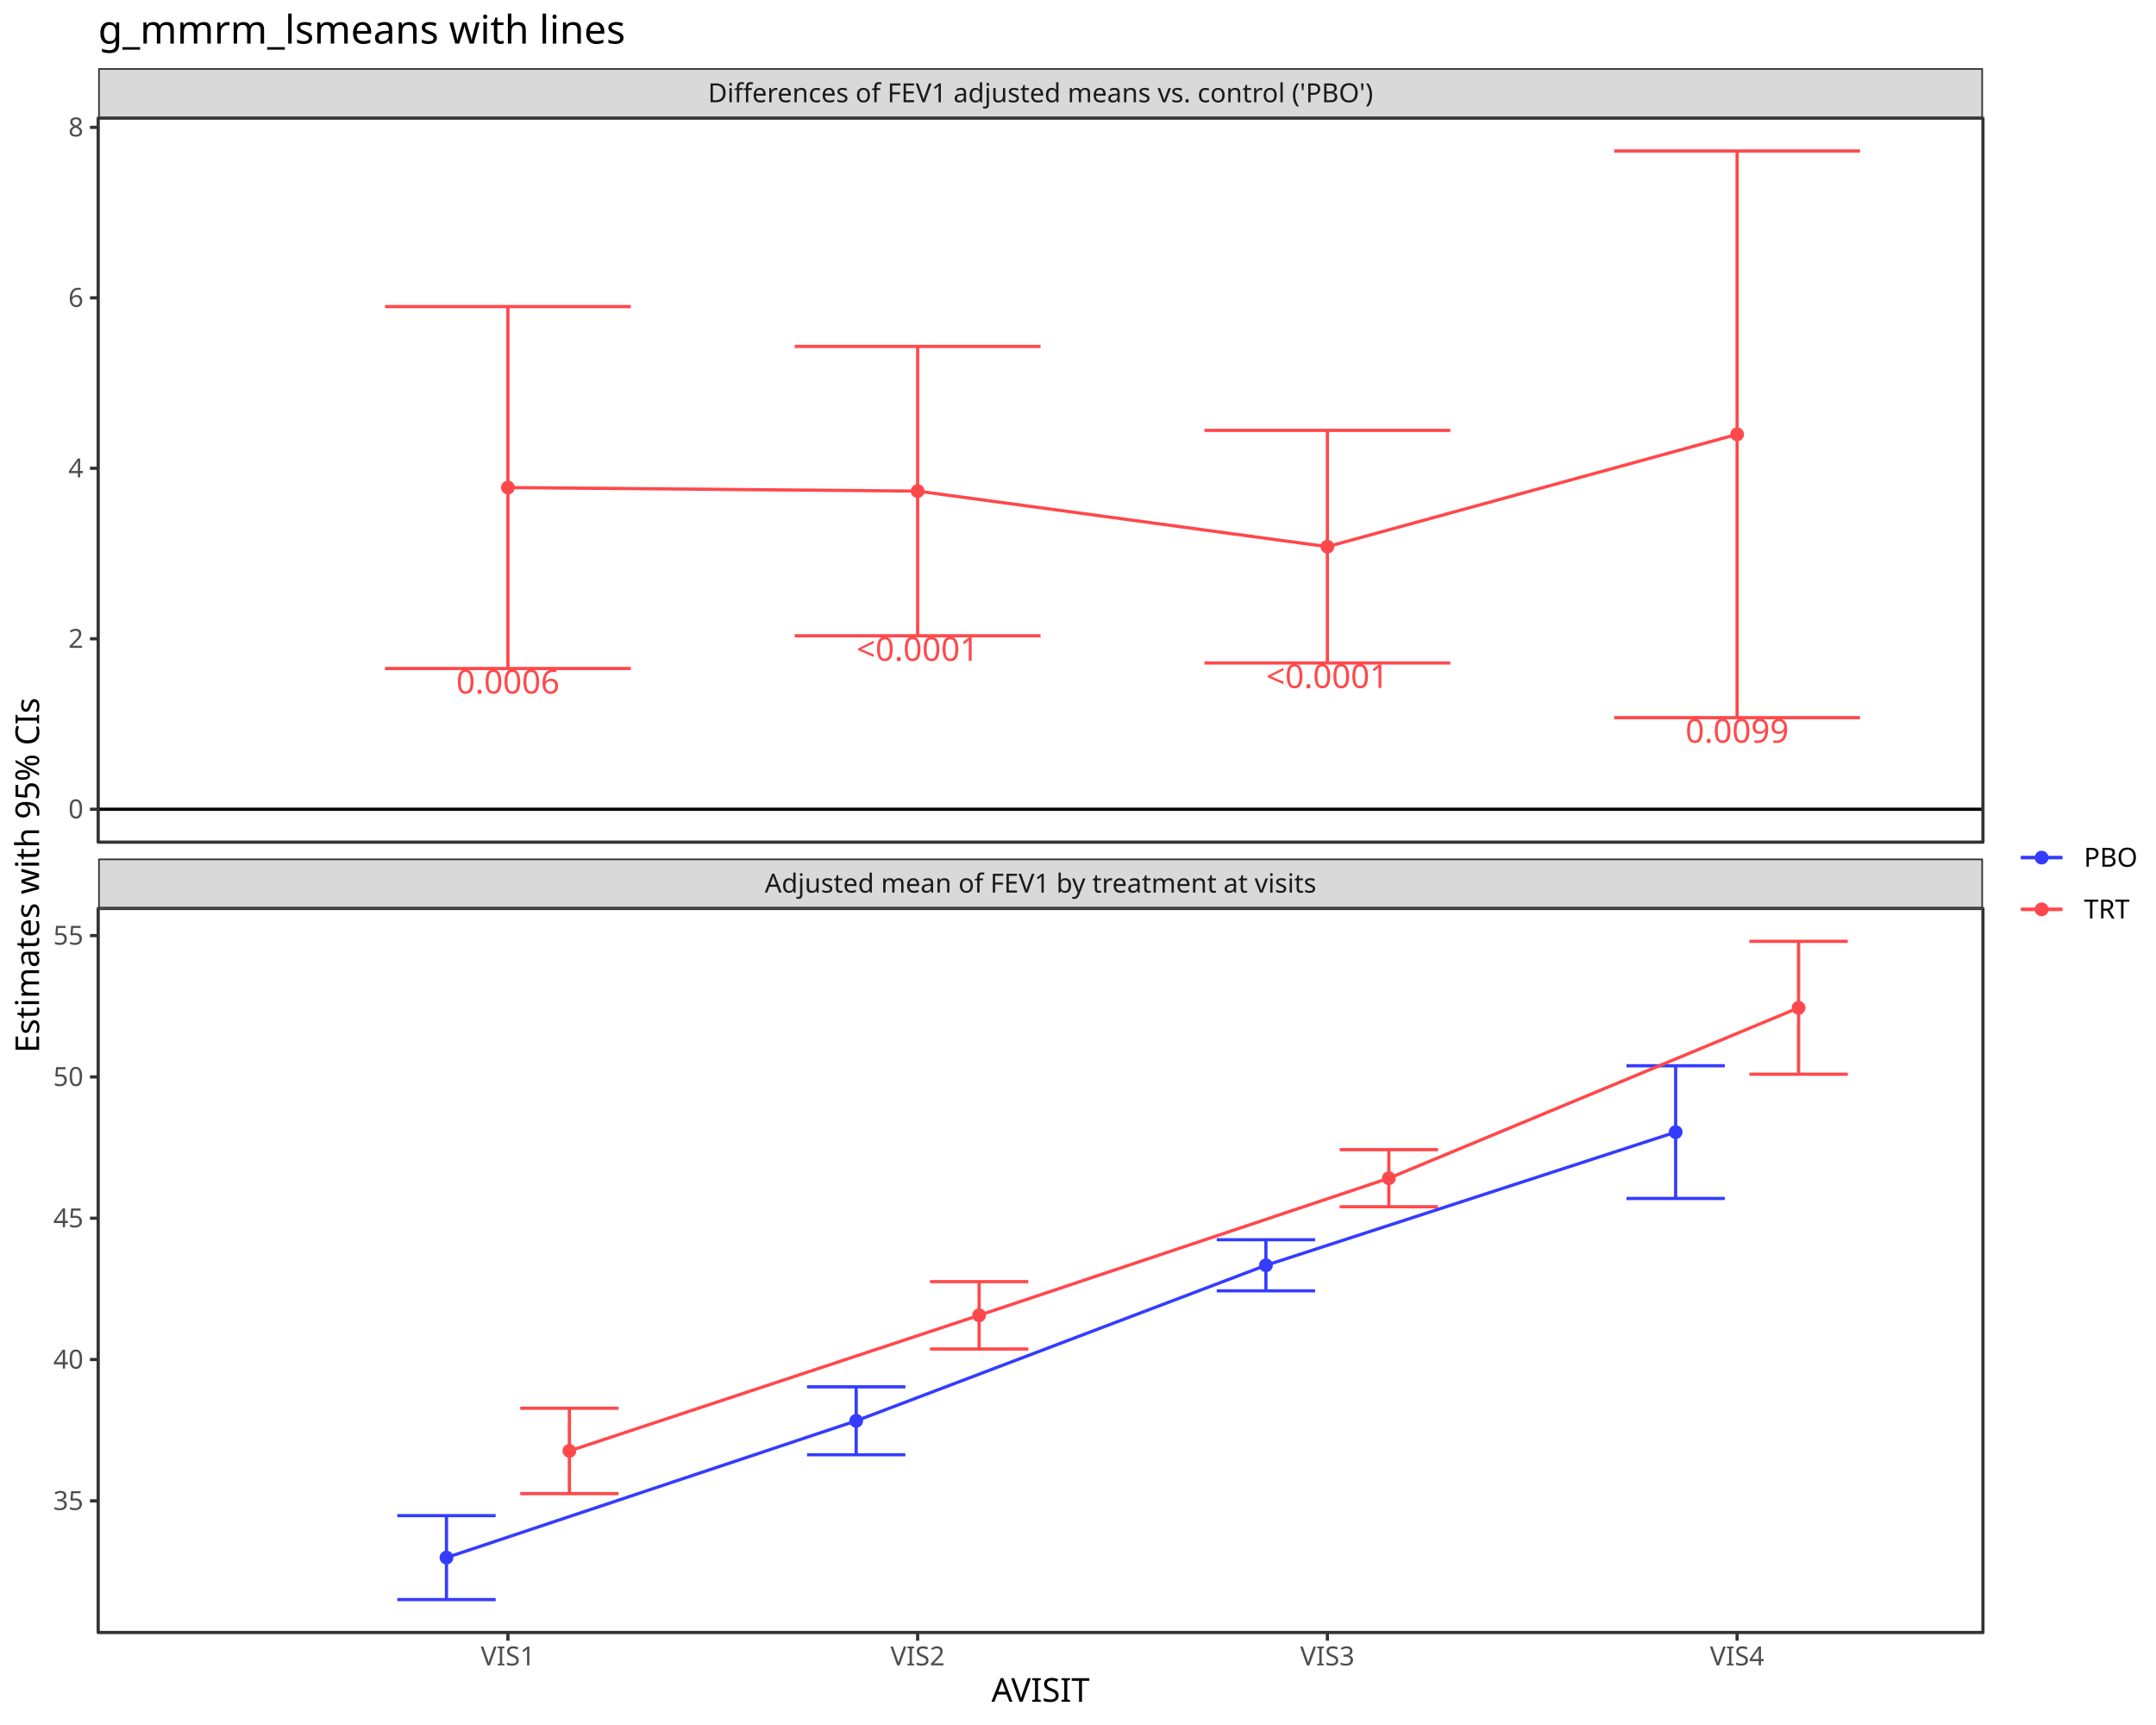
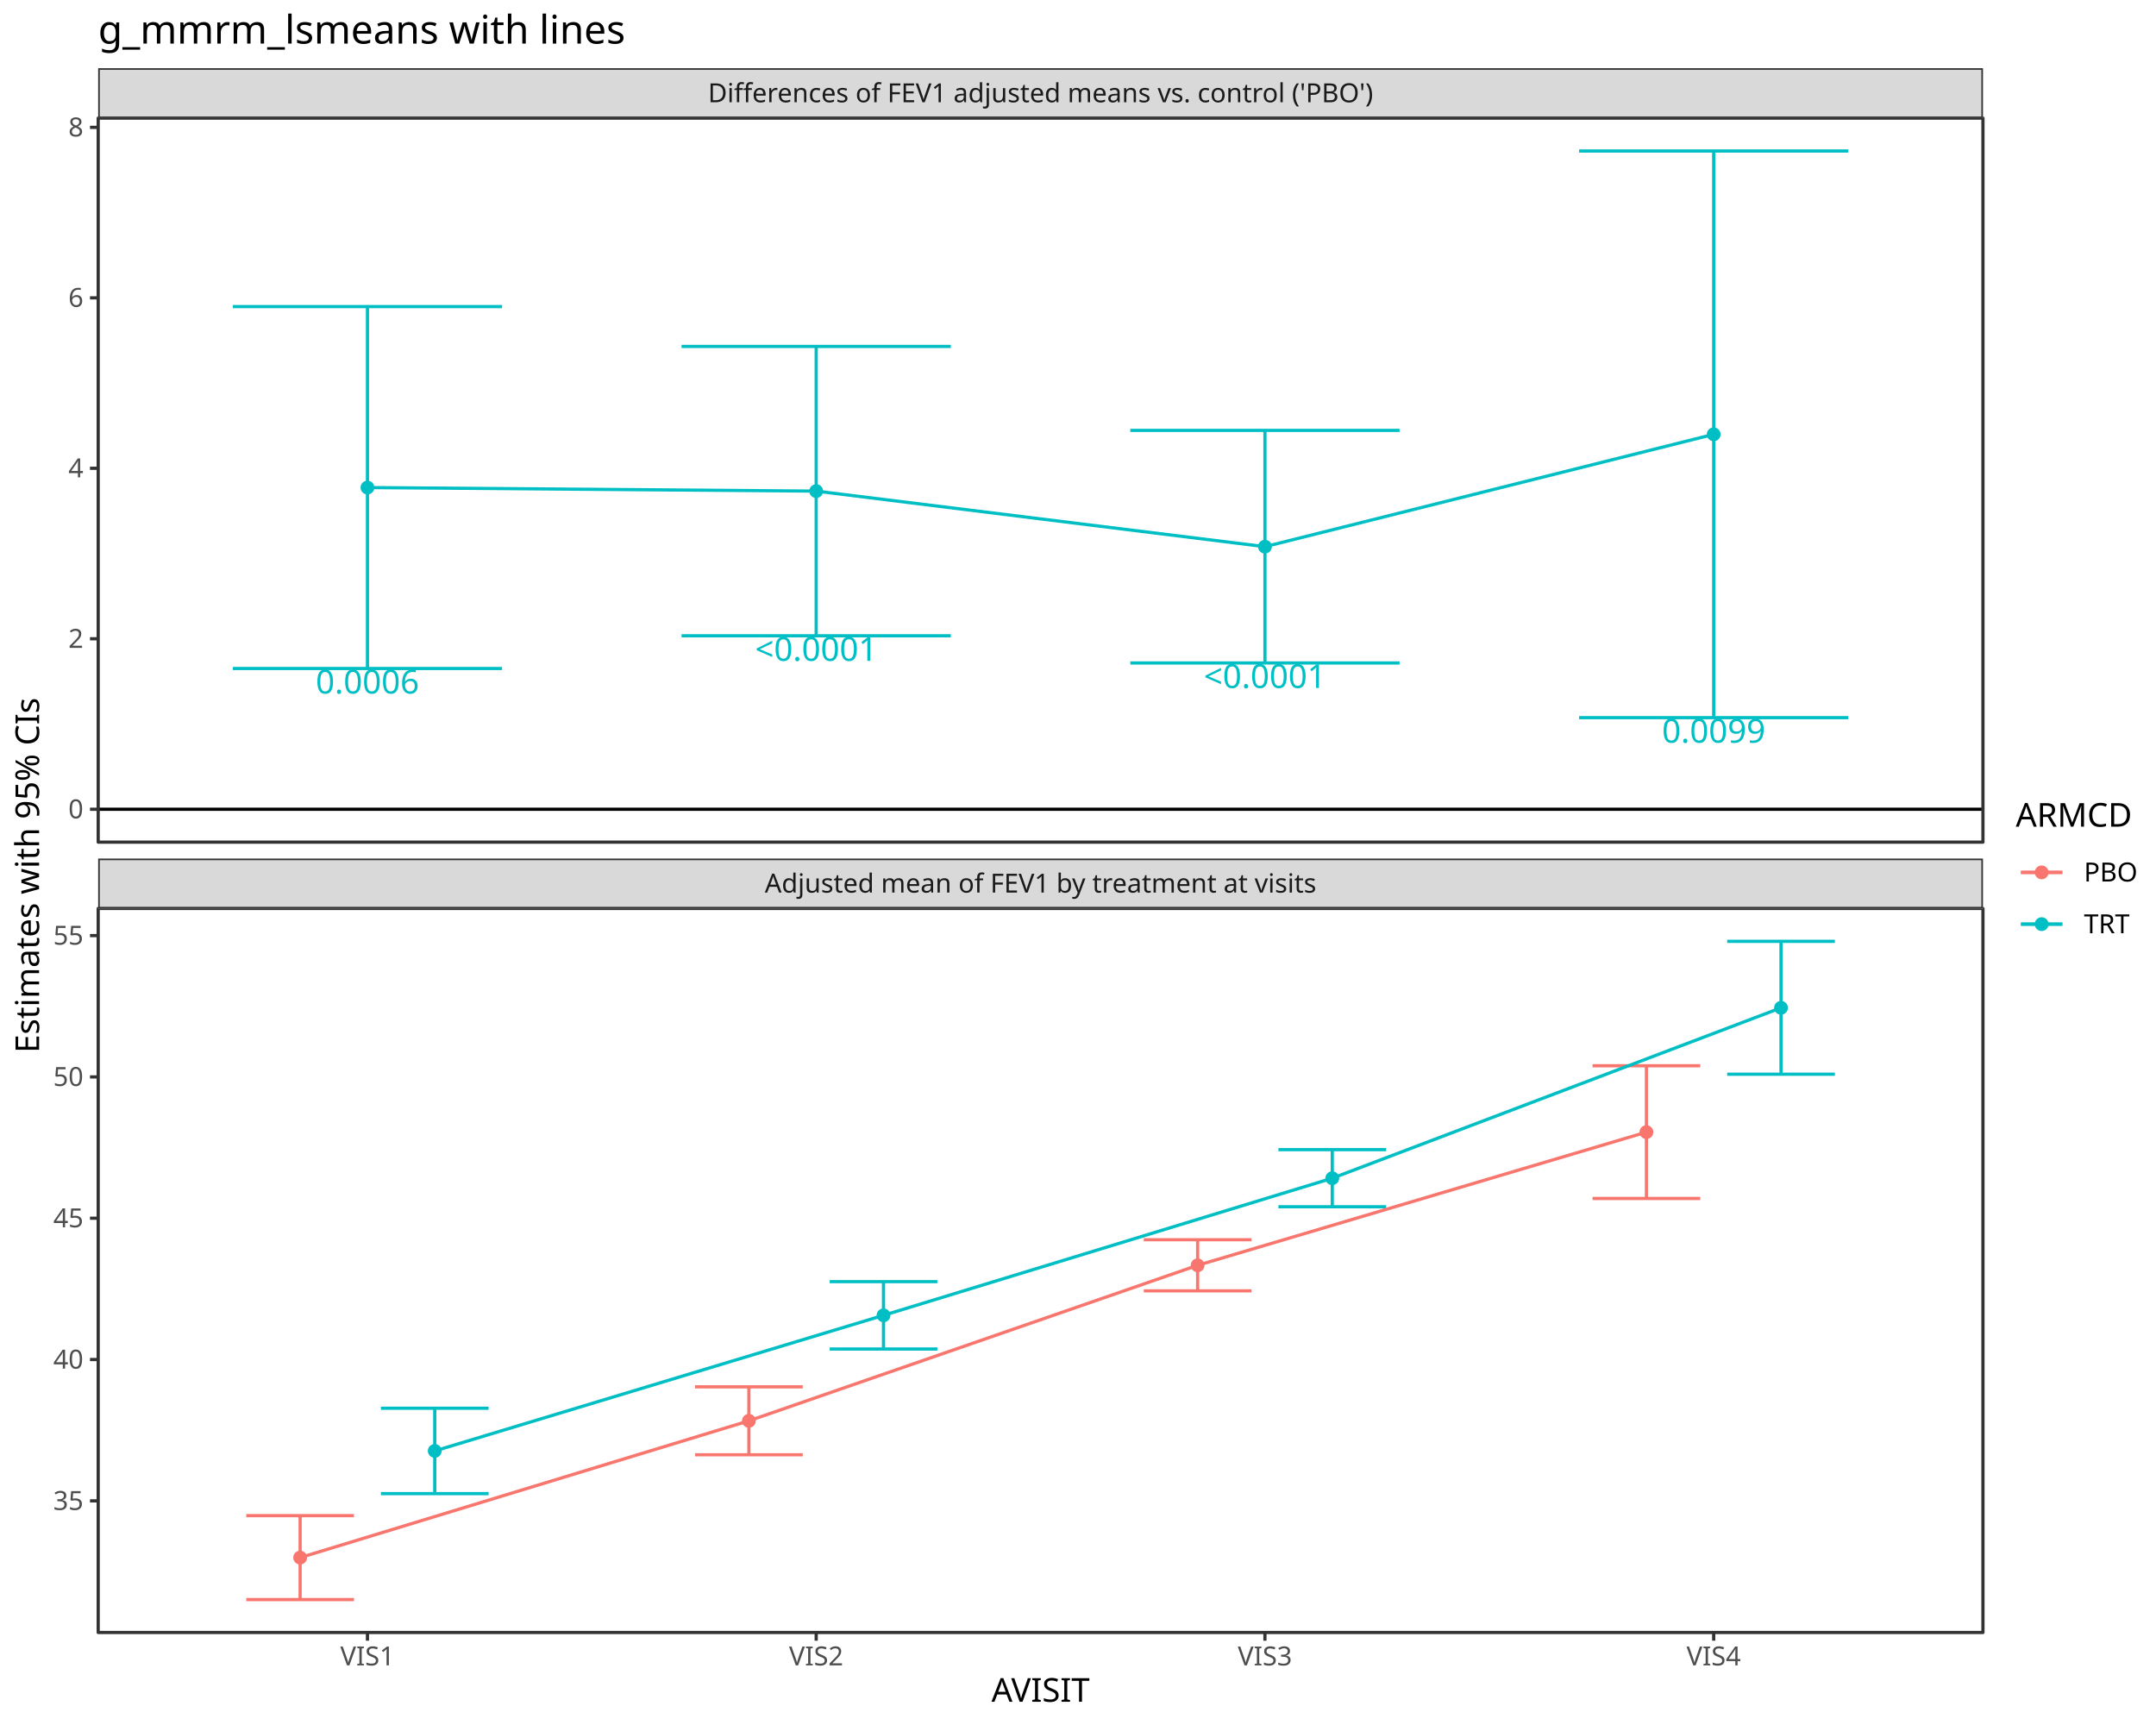
<svg xmlns="http://www.w3.org/2000/svg" class="svglite" data-engine-version="2.0" width="720.00pt" height="576.00pt" viewBox="0 0 720.00 576.00">
  <defs>
    <style type="text/css">
    .svglite line, .svglite polyline, .svglite polygon, .svglite path, .svglite rect, .svglite circle {
      fill: none;
      stroke: #000000;
      stroke-linecap: round;
      stroke-linejoin: round;
      stroke-miterlimit: 10.00;
    }
  </style>
  </defs>
  <rect width="100%" height="100%" style="stroke: none; fill: #FFFFFF;" />
  <defs>
    <clipPath id="cpMC4wMHw3MjAuMDB8MC4wMHw1NzYuMDA=">
      <rect x="0.00" y="0.00" width="720.00" height="576.00" />
    </clipPath>
  </defs>
  <g clip-path="url(#cpMC4wMHw3MjAuMDB8MC4wMHw1NzYuMDA=)">
    <rect x="0.00" y="0.00" width="720.00" height="576.00" style="stroke-width: 1.07; stroke: #FFFFFF; fill: #FFFFFF;" />
    <rect x="32.79" y="39.43" width="629.42" height="241.77" style="stroke-width: 1.07; stroke: none; fill: #FFFFFF;" />
-     <polyline points="128.57,102.37 210.67,102.37 " style="stroke-width: 1.07; stroke: #FF484B; stroke-linecap: butt;" />
-     <polyline points="169.62,102.37 169.62,223.22 " style="stroke-width: 1.07; stroke: #FF484B; stroke-linecap: butt;" />
-     <polyline points="128.57,223.22 210.67,223.22 " style="stroke-width: 1.07; stroke: #FF484B; stroke-linecap: butt;" />
-     <polyline points="265.40,115.68 347.50,115.68 " style="stroke-width: 1.07; stroke: #FF484B; stroke-linecap: butt;" />
-     <polyline points="306.45,115.68 306.45,212.30 " style="stroke-width: 1.07; stroke: #FF484B; stroke-linecap: butt;" />
-     <polyline points="265.40,212.30 347.50,212.30 " style="stroke-width: 1.07; stroke: #FF484B; stroke-linecap: butt;" />
-     <polyline points="402.23,143.71 484.33,143.71 " style="stroke-width: 1.07; stroke: #FF484B; stroke-linecap: butt;" />
-     <polyline points="443.28,143.71 443.28,221.37 " style="stroke-width: 1.07; stroke: #FF484B; stroke-linecap: butt;" />
-     <polyline points="402.23,221.37 484.33,221.37 " style="stroke-width: 1.07; stroke: #FF484B; stroke-linecap: butt;" />
-     <polyline points="539.06,50.42 621.16,50.42 " style="stroke-width: 1.07; stroke: #FF484B; stroke-linecap: butt;" />
-     <polyline points="580.11,50.42 580.11,239.64 " style="stroke-width: 1.07; stroke: #FF484B; stroke-linecap: butt;" />
-     <polyline points="539.06,239.64 621.16,239.64 " style="stroke-width: 1.07; stroke: #FF484B; stroke-linecap: butt;" />
-     <circle cx="169.62" cy="162.80" r="1.95" style="stroke-width: 0.71; stroke: #FF484B; fill: #FF484B;" />
-     <circle cx="306.45" cy="163.99" r="1.95" style="stroke-width: 0.71; stroke: #FF484B; fill: #FF484B;" />
-     <circle cx="443.28" cy="182.54" r="1.95" style="stroke-width: 0.71; stroke: #FF484B; fill: #FF484B;" />
-     <circle cx="580.11" cy="145.03" r="1.95" style="stroke-width: 0.71; stroke: #FF484B; fill: #FF484B;" />
-     <polyline points="169.62,162.80 306.45,163.99 443.28,182.54 580.11,145.03 " style="stroke-width: 1.07; stroke: #FF484B; stroke-linecap: butt;" />
+     <polyline points="77.75,102.37 167.67,102.37 " style="stroke-width: 1.07; stroke: #00BFC4; stroke-linecap: butt;" />
+     <polyline points="122.71,102.37 122.71,223.22 " style="stroke-width: 1.07; stroke: #00BFC4; stroke-linecap: butt;" />
+     <polyline points="77.75,223.22 167.67,223.22 " style="stroke-width: 1.07; stroke: #00BFC4; stroke-linecap: butt;" />
+     <polyline points="227.61,115.68 317.53,115.68 " style="stroke-width: 1.07; stroke: #00BFC4; stroke-linecap: butt;" />
+     <polyline points="272.57,115.68 272.57,212.30 " style="stroke-width: 1.07; stroke: #00BFC4; stroke-linecap: butt;" />
+     <polyline points="227.61,212.30 317.53,212.30 " style="stroke-width: 1.07; stroke: #00BFC4; stroke-linecap: butt;" />
+     <polyline points="377.47,143.71 467.39,143.71 " style="stroke-width: 1.07; stroke: #00BFC4; stroke-linecap: butt;" />
+     <polyline points="422.43,143.71 422.43,221.37 " style="stroke-width: 1.07; stroke: #00BFC4; stroke-linecap: butt;" />
+     <polyline points="377.47,221.37 467.39,221.37 " style="stroke-width: 1.07; stroke: #00BFC4; stroke-linecap: butt;" />
+     <polyline points="527.34,50.42 617.25,50.42 " style="stroke-width: 1.07; stroke: #00BFC4; stroke-linecap: butt;" />
+     <polyline points="572.29,50.42 572.29,239.64 " style="stroke-width: 1.07; stroke: #00BFC4; stroke-linecap: butt;" />
+     <polyline points="527.34,239.64 617.25,239.64 " style="stroke-width: 1.07; stroke: #00BFC4; stroke-linecap: butt;" />
+     <circle cx="122.71" cy="162.80" r="1.95" style="stroke-width: 0.71; stroke: #00BFC4; fill: #00BFC4;" />
+     <circle cx="272.57" cy="163.99" r="1.95" style="stroke-width: 0.71; stroke: #00BFC4; fill: #00BFC4;" />
+     <circle cx="422.43" cy="182.54" r="1.95" style="stroke-width: 0.71; stroke: #00BFC4; fill: #00BFC4;" />
+     <circle cx="572.29" cy="145.03" r="1.95" style="stroke-width: 0.71; stroke: #00BFC4; fill: #00BFC4;" />
+     <polyline points="122.71,162.80 272.57,163.99 422.43,182.54 572.29,145.03 " style="stroke-width: 1.07; stroke: #00BFC4; stroke-linecap: butt;" />
    <line x1="32.79" y1="270.22" x2="662.21" y2="270.22" style="stroke-width: 1.07; stroke-linecap: butt;" />
-     <text x="169.62" y="231.58" text-anchor="middle" style="font-size: 11.04px; fill: #FF484B; font-family: sans;" textLength="33.77px" lengthAdjust="spacingAndGlyphs">0.0006</text>
-     <text x="306.45" y="220.66" text-anchor="middle" style="font-size: 11.04px; fill: #FF484B; font-family: sans;" textLength="40.22px" lengthAdjust="spacingAndGlyphs">&lt;0.0001</text>
-     <text x="443.28" y="229.73" text-anchor="middle" style="font-size: 11.04px; fill: #FF484B; font-family: sans;" textLength="40.22px" lengthAdjust="spacingAndGlyphs">&lt;0.0001</text>
-     <text x="580.11" y="247.99" text-anchor="middle" style="font-size: 11.04px; fill: #FF484B; font-family: sans;" textLength="33.77px" lengthAdjust="spacingAndGlyphs">0.0099</text>
+     <text x="122.71" y="231.58" text-anchor="middle" style="font-size: 11.04px; fill: #00BFC4; font-family: sans;" textLength="33.77px" lengthAdjust="spacingAndGlyphs">0.0006</text>
+     <text x="272.57" y="220.66" text-anchor="middle" style="font-size: 11.04px; fill: #00BFC4; font-family: sans;" textLength="40.22px" lengthAdjust="spacingAndGlyphs">&lt;0.0001</text>
+     <text x="422.43" y="229.73" text-anchor="middle" style="font-size: 11.04px; fill: #00BFC4; font-family: sans;" textLength="40.22px" lengthAdjust="spacingAndGlyphs">&lt;0.0001</text>
+     <text x="572.29" y="247.99" text-anchor="middle" style="font-size: 11.04px; fill: #00BFC4; font-family: sans;" textLength="33.77px" lengthAdjust="spacingAndGlyphs">0.0099</text>
    <rect x="32.79" y="39.43" width="629.42" height="241.77" style="stroke-width: 1.07; stroke: #333333;" />
    <rect x="32.79" y="303.34" width="629.42" height="241.77" style="stroke-width: 1.07; stroke: none; fill: #FFFFFF;" />
-     <polyline points="132.68,506.09 165.52,506.09 " style="stroke-width: 1.07; stroke: #343CFF; stroke-linecap: butt;" />
-     <polyline points="149.10,506.09 149.10,534.12 " style="stroke-width: 1.07; stroke: #343CFF; stroke-linecap: butt;" />
-     <polyline points="132.68,534.12 165.52,534.12 " style="stroke-width: 1.07; stroke: #343CFF; stroke-linecap: butt;" />
-     <polyline points="173.73,470.23 206.57,470.23 " style="stroke-width: 1.07; stroke: #FF484B; stroke-linecap: butt;" />
-     <polyline points="190.15,470.23 190.15,498.74 " style="stroke-width: 1.07; stroke: #FF484B; stroke-linecap: butt;" />
-     <polyline points="173.73,498.74 206.57,498.74 " style="stroke-width: 1.07; stroke: #FF484B; stroke-linecap: butt;" />
-     <polyline points="269.51,463.09 302.35,463.09 " style="stroke-width: 1.07; stroke: #343CFF; stroke-linecap: butt;" />
-     <polyline points="285.93,463.09 285.93,485.77 " style="stroke-width: 1.07; stroke: #343CFF; stroke-linecap: butt;" />
-     <polyline points="269.51,485.77 302.35,485.77 " style="stroke-width: 1.07; stroke: #343CFF; stroke-linecap: butt;" />
-     <polyline points="310.56,427.96 343.40,427.96 " style="stroke-width: 1.07; stroke: #FF484B; stroke-linecap: butt;" />
-     <polyline points="326.98,427.96 326.98,450.45 " style="stroke-width: 1.07; stroke: #FF484B; stroke-linecap: butt;" />
-     <polyline points="310.56,450.45 343.40,450.45 " style="stroke-width: 1.07; stroke: #FF484B; stroke-linecap: butt;" />
-     <polyline points="406.34,413.96 439.18,413.96 " style="stroke-width: 1.07; stroke: #343CFF; stroke-linecap: butt;" />
-     <polyline points="422.76,413.96 422.76,431.03 " style="stroke-width: 1.07; stroke: #343CFF; stroke-linecap: butt;" />
-     <polyline points="406.34,431.03 439.18,431.03 " style="stroke-width: 1.07; stroke: #343CFF; stroke-linecap: butt;" />
-     <polyline points="447.39,383.89 480.23,383.89 " style="stroke-width: 1.07; stroke: #FF484B; stroke-linecap: butt;" />
-     <polyline points="463.81,383.89 463.81,402.95 " style="stroke-width: 1.07; stroke: #FF484B; stroke-linecap: butt;" />
-     <polyline points="447.39,402.95 480.23,402.95 " style="stroke-width: 1.07; stroke: #FF484B; stroke-linecap: butt;" />
-     <polyline points="543.17,355.87 576.01,355.87 " style="stroke-width: 1.07; stroke: #343CFF; stroke-linecap: butt;" />
-     <polyline points="559.59,355.87 559.59,400.18 " style="stroke-width: 1.07; stroke: #343CFF; stroke-linecap: butt;" />
-     <polyline points="543.17,400.18 576.01,400.18 " style="stroke-width: 1.07; stroke: #343CFF; stroke-linecap: butt;" />
-     <polyline points="584.22,314.33 617.06,314.33 " style="stroke-width: 1.07; stroke: #FF484B; stroke-linecap: butt;" />
-     <polyline points="600.64,314.33 600.64,358.70 " style="stroke-width: 1.07; stroke: #FF484B; stroke-linecap: butt;" />
-     <polyline points="584.22,358.70 617.06,358.70 " style="stroke-width: 1.07; stroke: #FF484B; stroke-linecap: butt;" />
-     <circle cx="149.10" cy="520.10" r="1.95" style="stroke-width: 0.71; stroke: #343CFF; fill: #343CFF;" />
-     <circle cx="190.15" cy="484.48" r="1.95" style="stroke-width: 0.71; stroke: #FF484B; fill: #FF484B;" />
-     <circle cx="285.93" cy="474.43" r="1.95" style="stroke-width: 0.71; stroke: #343CFF; fill: #343CFF;" />
-     <circle cx="326.98" cy="439.20" r="1.95" style="stroke-width: 0.71; stroke: #FF484B; fill: #FF484B;" />
-     <circle cx="422.76" cy="422.50" r="1.95" style="stroke-width: 0.71; stroke: #343CFF; fill: #343CFF;" />
-     <circle cx="463.81" cy="393.42" r="1.95" style="stroke-width: 0.71; stroke: #FF484B; fill: #FF484B;" />
-     <circle cx="559.59" cy="378.03" r="1.95" style="stroke-width: 0.71; stroke: #343CFF; fill: #343CFF;" />
-     <circle cx="600.64" cy="336.52" r="1.95" style="stroke-width: 0.71; stroke: #FF484B; fill: #FF484B;" />
-     <polyline points="149.10,520.10 285.93,474.43 422.76,422.50 559.59,378.03 " style="stroke-width: 1.07; stroke: #343CFF; stroke-linecap: butt;" />
-     <polyline points="190.15,484.48 326.98,439.20 463.81,393.42 600.64,336.52 " style="stroke-width: 1.07; stroke: #FF484B; stroke-linecap: butt;" />
+     <polyline points="82.25,506.09 118.21,506.09 " style="stroke-width: 1.07; stroke: #F8766D; stroke-linecap: butt;" />
+     <polyline points="100.23,506.09 100.23,534.12 " style="stroke-width: 1.07; stroke: #F8766D; stroke-linecap: butt;" />
+     <polyline points="82.25,534.12 118.21,534.12 " style="stroke-width: 1.07; stroke: #F8766D; stroke-linecap: butt;" />
+     <polyline points="127.21,470.23 163.17,470.23 " style="stroke-width: 1.07; stroke: #00BFC4; stroke-linecap: butt;" />
+     <polyline points="145.19,470.23 145.19,498.74 " style="stroke-width: 1.07; stroke: #00BFC4; stroke-linecap: butt;" />
+     <polyline points="127.21,498.74 163.17,498.74 " style="stroke-width: 1.07; stroke: #00BFC4; stroke-linecap: butt;" />
+     <polyline points="232.11,463.09 268.08,463.09 " style="stroke-width: 1.07; stroke: #F8766D; stroke-linecap: butt;" />
+     <polyline points="250.09,463.09 250.09,485.77 " style="stroke-width: 1.07; stroke: #F8766D; stroke-linecap: butt;" />
+     <polyline points="232.11,485.77 268.08,485.77 " style="stroke-width: 1.07; stroke: #F8766D; stroke-linecap: butt;" />
+     <polyline points="277.07,427.96 313.03,427.96 " style="stroke-width: 1.07; stroke: #00BFC4; stroke-linecap: butt;" />
+     <polyline points="295.05,427.96 295.05,450.45 " style="stroke-width: 1.07; stroke: #00BFC4; stroke-linecap: butt;" />
+     <polyline points="277.07,450.45 313.03,450.45 " style="stroke-width: 1.07; stroke: #00BFC4; stroke-linecap: butt;" />
+     <polyline points="381.97,413.96 417.94,413.96 " style="stroke-width: 1.07; stroke: #F8766D; stroke-linecap: butt;" />
+     <polyline points="399.95,413.96 399.95,431.03 " style="stroke-width: 1.07; stroke: #F8766D; stroke-linecap: butt;" />
+     <polyline points="381.97,431.03 417.94,431.03 " style="stroke-width: 1.07; stroke: #F8766D; stroke-linecap: butt;" />
+     <polyline points="426.93,383.89 462.90,383.89 " style="stroke-width: 1.07; stroke: #00BFC4; stroke-linecap: butt;" />
+     <polyline points="444.91,383.89 444.91,402.95 " style="stroke-width: 1.07; stroke: #00BFC4; stroke-linecap: butt;" />
+     <polyline points="426.93,402.95 462.90,402.95 " style="stroke-width: 1.07; stroke: #00BFC4; stroke-linecap: butt;" />
+     <polyline points="531.83,355.87 567.80,355.87 " style="stroke-width: 1.07; stroke: #F8766D; stroke-linecap: butt;" />
+     <polyline points="549.82,355.87 549.82,400.18 " style="stroke-width: 1.07; stroke: #F8766D; stroke-linecap: butt;" />
+     <polyline points="531.83,400.18 567.80,400.18 " style="stroke-width: 1.07; stroke: #F8766D; stroke-linecap: butt;" />
+     <polyline points="576.79,314.33 612.76,314.33 " style="stroke-width: 1.07; stroke: #00BFC4; stroke-linecap: butt;" />
+     <polyline points="594.77,314.33 594.77,358.70 " style="stroke-width: 1.07; stroke: #00BFC4; stroke-linecap: butt;" />
+     <polyline points="576.79,358.70 612.76,358.70 " style="stroke-width: 1.07; stroke: #00BFC4; stroke-linecap: butt;" />
+     <circle cx="100.23" cy="520.10" r="1.95" style="stroke-width: 0.71; stroke: #F8766D; fill: #F8766D;" />
+     <circle cx="145.19" cy="484.48" r="1.95" style="stroke-width: 0.71; stroke: #00BFC4; fill: #00BFC4;" />
+     <circle cx="250.09" cy="474.43" r="1.95" style="stroke-width: 0.71; stroke: #F8766D; fill: #F8766D;" />
+     <circle cx="295.05" cy="439.20" r="1.95" style="stroke-width: 0.71; stroke: #00BFC4; fill: #00BFC4;" />
+     <circle cx="399.95" cy="422.50" r="1.95" style="stroke-width: 0.71; stroke: #F8766D; fill: #F8766D;" />
+     <circle cx="444.91" cy="393.42" r="1.95" style="stroke-width: 0.71; stroke: #00BFC4; fill: #00BFC4;" />
+     <circle cx="549.82" cy="378.03" r="1.95" style="stroke-width: 0.71; stroke: #F8766D; fill: #F8766D;" />
+     <circle cx="594.77" cy="336.52" r="1.95" style="stroke-width: 0.71; stroke: #00BFC4; fill: #00BFC4;" />
+     <polyline points="100.23,520.10 250.09,474.43 399.95,422.50 549.82,378.03 " style="stroke-width: 1.07; stroke: #F8766D; stroke-linecap: butt;" />
+     <polyline points="145.19,484.48 295.05,439.20 444.91,393.42 594.77,336.52 " style="stroke-width: 1.07; stroke: #00BFC4; stroke-linecap: butt;" />
    <rect x="32.79" y="303.34" width="629.42" height="241.77" style="stroke-width: 1.07; stroke: #333333;" />
  </g>
  <defs>
    <clipPath id="cpMzIuNzl8NjYyLjIxfDI4Ni42OXwzMDMuMzQ=">
      <rect x="32.79" y="286.69" width="629.42" height="16.65" />
    </clipPath>
  </defs>
  <g clip-path="url(#cpMzIuNzl8NjYyLjIxfDI4Ni42OXwzMDMuMzQ=)">
    <rect x="32.79" y="286.69" width="629.42" height="16.65" style="stroke-width: 1.07; stroke: #333333; fill: #D9D9D9;" />
    <text x="347.50" y="298.04" text-anchor="middle" style="font-size: 8.80px; fill: #1A1A1A; font-family: sans;" textLength="176.11px" lengthAdjust="spacingAndGlyphs">Adjusted mean of FEV1 by treatment at visits</text>
  </g>
  <g clip-path="url(#cpMC4wMHw3MjAuMDB8MC4wMHw1NzYuMDA=)">
</g>
  <defs>
    <clipPath id="cpMzIuNzl8NjYyLjIxfDIyLjc4fDM5LjQz">
      <rect x="32.79" y="22.78" width="629.42" height="16.65" />
    </clipPath>
  </defs>
  <g clip-path="url(#cpMzIuNzl8NjYyLjIxfDIyLjc4fDM5LjQz)">
    <rect x="32.79" y="22.78" width="629.42" height="16.65" style="stroke-width: 1.07; stroke: #333333; fill: #D9D9D9;" />
    <text x="347.50" y="34.14" text-anchor="middle" style="font-size: 8.80px; fill: #1A1A1A; font-family: sans;" textLength="216.15px" lengthAdjust="spacingAndGlyphs">Differences of FEV1 adjusted means vs. control ('PBO')</text>
  </g>
  <g clip-path="url(#cpMC4wMHw3MjAuMDB8MC4wMHw1NzYuMDA=)">
-     <polyline points="169.62,547.85 169.62,545.11 " style="stroke-width: 1.07; stroke: #333333; stroke-linecap: butt;" />
-     <polyline points="306.45,547.85 306.45,545.11 " style="stroke-width: 1.07; stroke: #333333; stroke-linecap: butt;" />
-     <polyline points="443.28,547.85 443.28,545.11 " style="stroke-width: 1.07; stroke: #333333; stroke-linecap: butt;" />
-     <polyline points="580.11,547.85 580.11,545.11 " style="stroke-width: 1.07; stroke: #333333; stroke-linecap: butt;" />
-     <text x="169.62" y="556.10" text-anchor="middle" style="font-size: 8.80px; fill: #4D4D4D; font-family: sans;" textLength="19.08px" lengthAdjust="spacingAndGlyphs">VIS1</text>
-     <text x="306.45" y="556.10" text-anchor="middle" style="font-size: 8.80px; fill: #4D4D4D; font-family: sans;" textLength="19.08px" lengthAdjust="spacingAndGlyphs">VIS2</text>
-     <text x="443.28" y="556.10" text-anchor="middle" style="font-size: 8.80px; fill: #4D4D4D; font-family: sans;" textLength="19.08px" lengthAdjust="spacingAndGlyphs">VIS3</text>
-     <text x="580.11" y="556.10" text-anchor="middle" style="font-size: 8.80px; fill: #4D4D4D; font-family: sans;" textLength="19.08px" lengthAdjust="spacingAndGlyphs">VIS4</text>
+     <polyline points="122.71,547.85 122.71,545.11 " style="stroke-width: 1.07; stroke: #333333; stroke-linecap: butt;" />
+     <polyline points="272.57,547.85 272.57,545.11 " style="stroke-width: 1.07; stroke: #333333; stroke-linecap: butt;" />
+     <polyline points="422.43,547.85 422.43,545.11 " style="stroke-width: 1.07; stroke: #333333; stroke-linecap: butt;" />
+     <polyline points="572.29,547.85 572.29,545.11 " style="stroke-width: 1.07; stroke: #333333; stroke-linecap: butt;" />
+     <text x="122.71" y="556.10" text-anchor="middle" style="font-size: 8.80px; fill: #4D4D4D; font-family: sans;" textLength="19.08px" lengthAdjust="spacingAndGlyphs">VIS1</text>
+     <text x="272.57" y="556.10" text-anchor="middle" style="font-size: 8.80px; fill: #4D4D4D; font-family: sans;" textLength="19.08px" lengthAdjust="spacingAndGlyphs">VIS2</text>
+     <text x="422.43" y="556.10" text-anchor="middle" style="font-size: 8.80px; fill: #4D4D4D; font-family: sans;" textLength="19.08px" lengthAdjust="spacingAndGlyphs">VIS3</text>
+     <text x="572.29" y="556.10" text-anchor="middle" style="font-size: 8.80px; fill: #4D4D4D; font-family: sans;" textLength="19.08px" lengthAdjust="spacingAndGlyphs">VIS4</text>
    <text x="27.86" y="273.25" text-anchor="end" style="font-size: 8.80px; fill: #4D4D4D; font-family: sans;" textLength="4.89px" lengthAdjust="spacingAndGlyphs">0</text>
    <text x="27.86" y="216.32" text-anchor="end" style="font-size: 8.80px; fill: #4D4D4D; font-family: sans;" textLength="4.89px" lengthAdjust="spacingAndGlyphs">2</text>
    <text x="27.86" y="159.40" text-anchor="end" style="font-size: 8.80px; fill: #4D4D4D; font-family: sans;" textLength="4.89px" lengthAdjust="spacingAndGlyphs">4</text>
    <text x="27.86" y="102.47" text-anchor="end" style="font-size: 8.80px; fill: #4D4D4D; font-family: sans;" textLength="4.89px" lengthAdjust="spacingAndGlyphs">6</text>
    <text x="27.86" y="45.55" text-anchor="end" style="font-size: 8.80px; fill: #4D4D4D; font-family: sans;" textLength="4.89px" lengthAdjust="spacingAndGlyphs">8</text>
    <polyline points="30.05,270.22 32.79,270.22 " style="stroke-width: 1.07; stroke: #333333; stroke-linecap: butt;" />
    <polyline points="30.05,213.29 32.79,213.29 " style="stroke-width: 1.07; stroke: #333333; stroke-linecap: butt;" />
    <polyline points="30.05,156.37 32.79,156.37 " style="stroke-width: 1.07; stroke: #333333; stroke-linecap: butt;" />
    <polyline points="30.05,99.45 32.79,99.45 " style="stroke-width: 1.07; stroke: #333333; stroke-linecap: butt;" />
    <polyline points="30.05,42.52 32.79,42.52 " style="stroke-width: 1.07; stroke: #333333; stroke-linecap: butt;" />
    <text x="27.86" y="504.19" text-anchor="end" style="font-size: 8.80px; fill: #4D4D4D; font-family: sans;" textLength="9.79px" lengthAdjust="spacingAndGlyphs">35</text>
    <text x="27.86" y="457.00" text-anchor="end" style="font-size: 8.80px; fill: #4D4D4D; font-family: sans;" textLength="9.79px" lengthAdjust="spacingAndGlyphs">40</text>
    <text x="27.86" y="409.81" text-anchor="end" style="font-size: 8.80px; fill: #4D4D4D; font-family: sans;" textLength="9.79px" lengthAdjust="spacingAndGlyphs">45</text>
    <text x="27.86" y="362.62" text-anchor="end" style="font-size: 8.80px; fill: #4D4D4D; font-family: sans;" textLength="9.79px" lengthAdjust="spacingAndGlyphs">50</text>
    <text x="27.86" y="315.43" text-anchor="end" style="font-size: 8.80px; fill: #4D4D4D; font-family: sans;" textLength="9.79px" lengthAdjust="spacingAndGlyphs">55</text>
    <polyline points="30.05,501.16 32.79,501.16 " style="stroke-width: 1.07; stroke: #333333; stroke-linecap: butt;" />
    <polyline points="30.05,453.97 32.79,453.97 " style="stroke-width: 1.07; stroke: #333333; stroke-linecap: butt;" />
    <polyline points="30.05,406.78 32.79,406.78 " style="stroke-width: 1.07; stroke: #333333; stroke-linecap: butt;" />
    <polyline points="30.05,359.59 32.79,359.59 " style="stroke-width: 1.07; stroke: #333333; stroke-linecap: butt;" />
    <polyline points="30.05,312.40 32.79,312.40 " style="stroke-width: 1.07; stroke: #333333; stroke-linecap: butt;" />
    <text x="347.50" y="568.24" text-anchor="middle" style="font-size: 11.00px; font-family: sans;" textLength="34.85px" lengthAdjust="spacingAndGlyphs">AVISIT</text>
    <text transform="translate(13.05,292.27) rotate(-90)" text-anchor="middle" style="font-size: 11.00px; font-family: sans;" textLength="115.56px" lengthAdjust="spacingAndGlyphs">Estimates with 95% CIs</text>
-     <rect x="673.17" y="272.25" width="41.35" height="40.04" style="stroke-width: 1.07; stroke: none; fill: #FFFFFF;" />
-     <rect x="673.17" y="277.73" width="17.28" height="17.28" style="stroke-width: 1.07; stroke: none; fill: #FFFFFF;" />
-     <line x1="674.90" y1="286.37" x2="688.72" y2="286.37" style="stroke-width: 1.07; stroke: #343CFF; stroke-linecap: butt;" />
-     <circle cx="681.81" cy="286.37" r="1.95" style="stroke-width: 0.71; stroke: #343CFF; fill: #343CFF;" />
-     <line x1="674.90" y1="286.37" x2="688.72" y2="286.37" style="stroke-width: 1.07; stroke: #343CFF; stroke-linecap: butt;" />
-     <rect x="673.17" y="295.01" width="17.28" height="17.28" style="stroke-width: 1.07; stroke: none; fill: #FFFFFF;" />
-     <line x1="674.90" y1="303.65" x2="688.72" y2="303.65" style="stroke-width: 1.07; stroke: #FF484B; stroke-linecap: butt;" />
-     <circle cx="681.81" cy="303.65" r="1.95" style="stroke-width: 0.71; stroke: #FF484B; fill: #FF484B;" />
-     <line x1="674.90" y1="303.65" x2="688.72" y2="303.65" style="stroke-width: 1.07; stroke: #FF484B; stroke-linecap: butt;" />
-     <text x="695.93" y="289.40" style="font-size: 8.80px; font-family: sans;" textLength="18.59px" lengthAdjust="spacingAndGlyphs">PBO</text>
-     <text x="695.93" y="306.68" style="font-size: 8.80px; font-family: sans;" textLength="17.11px" lengthAdjust="spacingAndGlyphs">TRT</text>
+     <rect x="673.17" y="267.33" width="41.35" height="49.89" style="stroke-width: 1.07; stroke: none; fill: #FFFFFF;" />
+     <text x="673.17" y="276.04" style="font-size: 11.00px; font-family: sans;" textLength="40.35px" lengthAdjust="spacingAndGlyphs">ARMCD</text>
+     <rect x="673.17" y="282.66" width="17.28" height="17.28" style="stroke-width: 1.07; stroke: none; fill: #FFFFFF;" />
+     <line x1="674.90" y1="291.30" x2="688.72" y2="291.30" style="stroke-width: 1.07; stroke: #F8766D; stroke-linecap: butt;" />
+     <circle cx="681.81" cy="291.30" r="1.95" style="stroke-width: 0.71; stroke: #F8766D; fill: #F8766D;" />
+     <line x1="674.90" y1="291.30" x2="688.72" y2="291.30" style="stroke-width: 1.07; stroke: #F8766D; stroke-linecap: butt;" />
+     <rect x="673.17" y="299.94" width="17.28" height="17.28" style="stroke-width: 1.07; stroke: none; fill: #FFFFFF;" />
+     <line x1="674.90" y1="308.58" x2="688.72" y2="308.58" style="stroke-width: 1.07; stroke: #00BFC4; stroke-linecap: butt;" />
+     <circle cx="681.81" cy="308.58" r="1.95" style="stroke-width: 0.71; stroke: #00BFC4; fill: #00BFC4;" />
+     <line x1="674.90" y1="308.58" x2="688.72" y2="308.58" style="stroke-width: 1.07; stroke: #00BFC4; stroke-linecap: butt;" />
+     <text x="695.93" y="294.33" style="font-size: 8.80px; font-family: sans;" textLength="18.59px" lengthAdjust="spacingAndGlyphs">PBO</text>
+     <text x="695.93" y="311.61" style="font-size: 8.80px; font-family: sans;" textLength="17.11px" lengthAdjust="spacingAndGlyphs">TRT</text>
    <text x="32.79" y="14.56" style="font-size: 13.20px; font-family: sans;" textLength="166.55px" lengthAdjust="spacingAndGlyphs">g_mmrm_lsmeans with lines</text>
  </g>
</svg>
